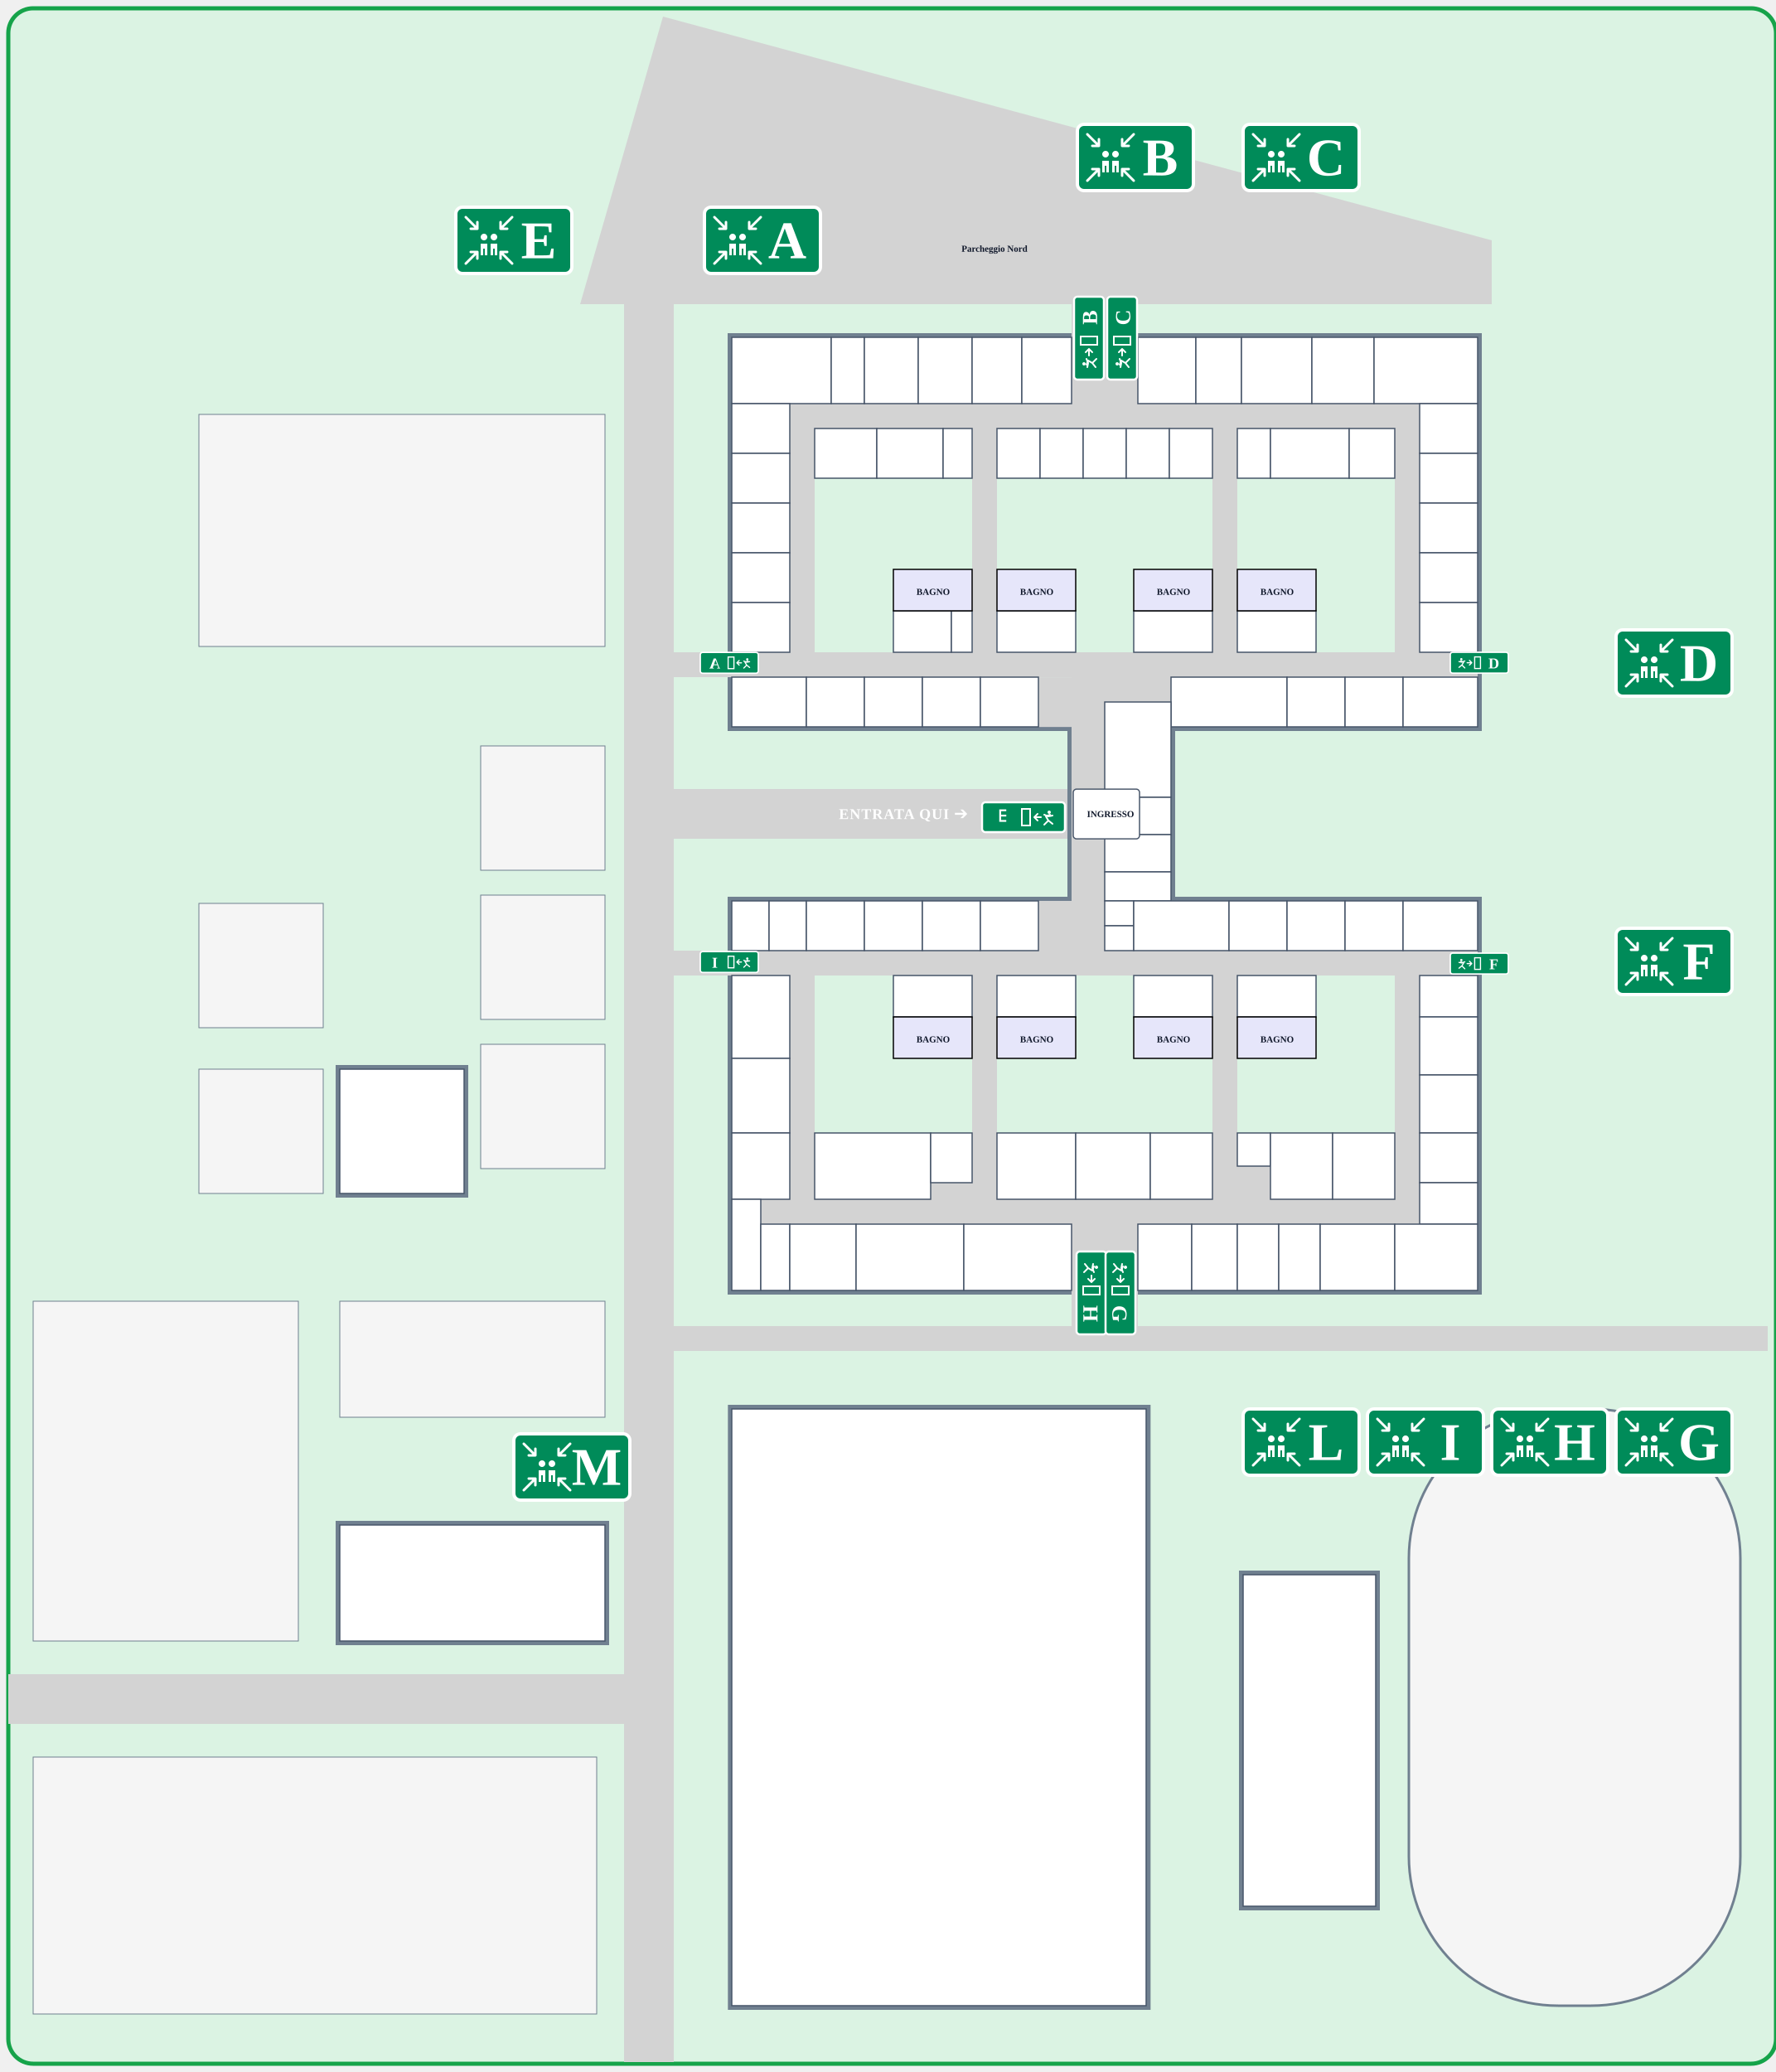
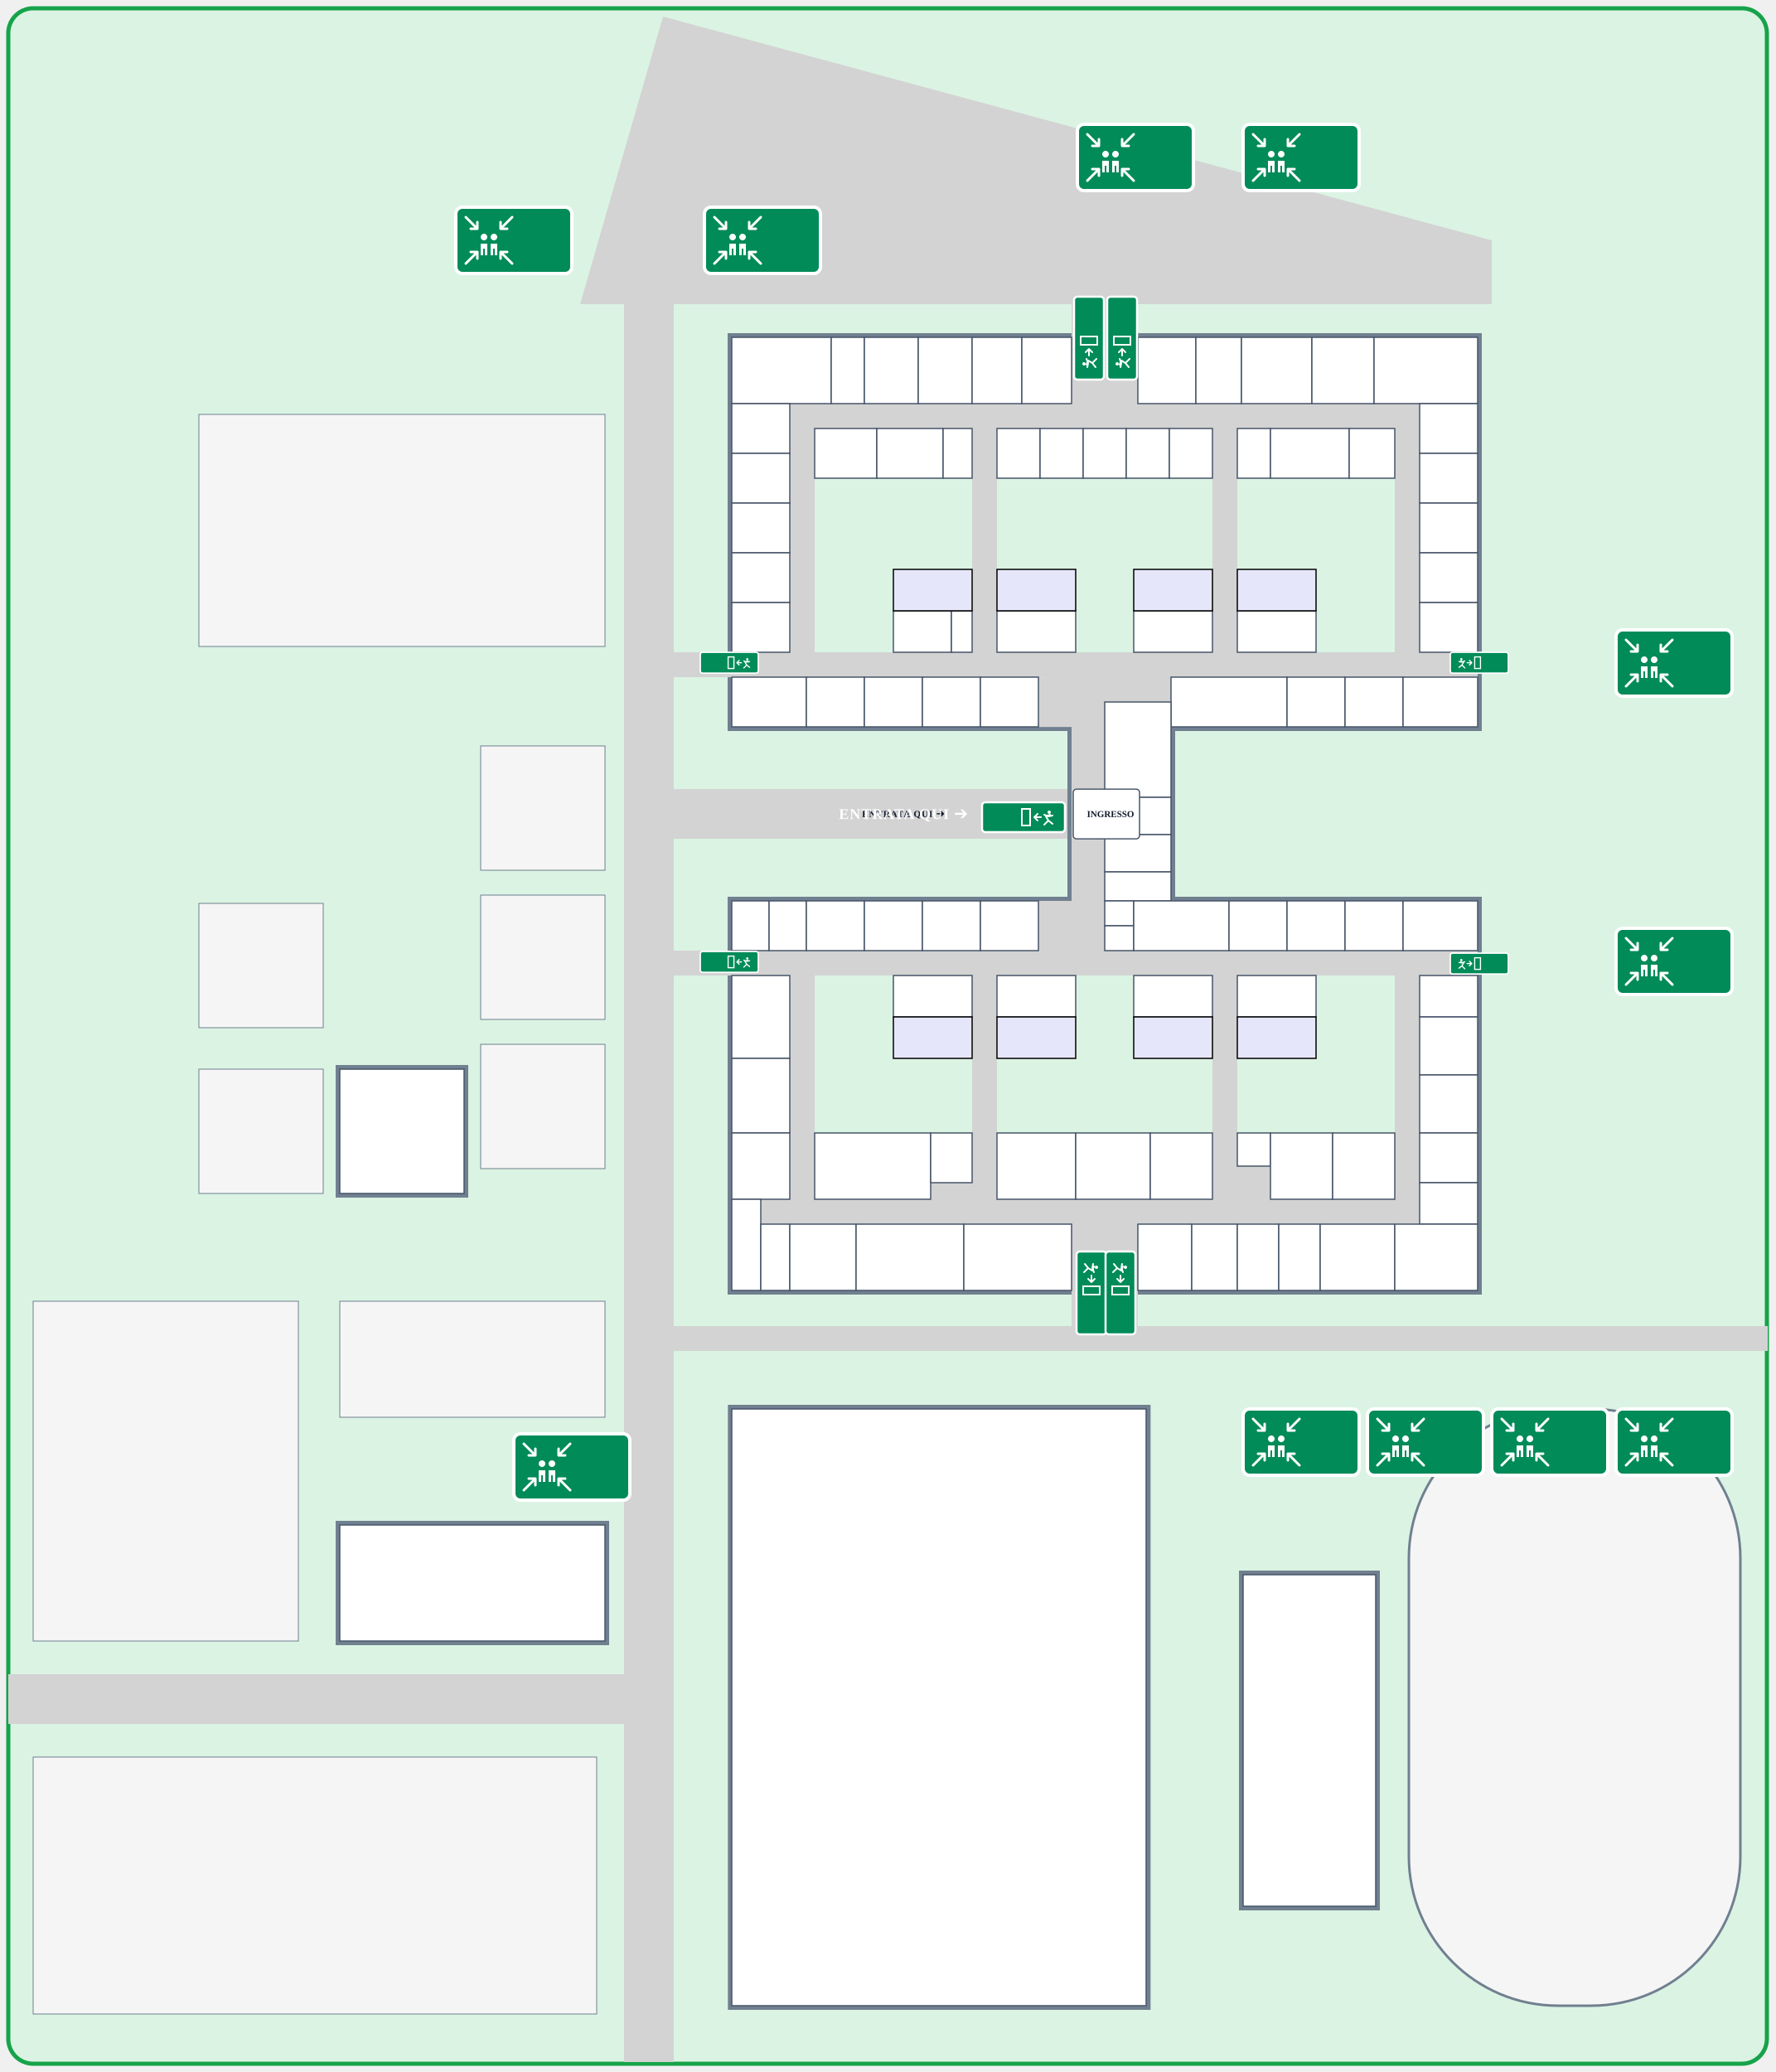
<svg xmlns="http://www.w3.org/2000/svg" viewBox="0 0 2143 2500" id="school-map">
  <defs>
    <style>
            /* Stili di base per la visualizzazione standalone ed Inkscape */
            .terreno {
                fill: #bbf7d0;
                fill-opacity: 0.4;
                stroke: #16a34a;
                stroke-width: 5px;
                rx: 30px;
            }

            .parcheggio {
                fill: #d3d3d3;
                stroke: none;
                pointer-events: none;
            }

            .ingresso-pedonale {
                fill: #d3d3d3;
                stroke: none;
                pointer-events: none;
            }

            .edificio-esterno {
                fill: #f5f5f5;
                stroke: #708090;
                stroke-width: 1px;
            }

            .blocco {
                fill-opacity: 0;
                stroke: #708090;
                stroke-width: 10px;
            }

            .campo-sportivo {
                fill: #f5f5f5;
                stroke: #708090;
                stroke-width: 3px;
                rx: 180px;
            }

            .corridoio {
                fill: #d3d3d3;
                stroke: none;
                pointer-events: none;
            }

- 
- 
            .room {
                fill: #ffffff;
                stroke: #475569;
                stroke-width: 1.5px;
                transition:
                    fill 0.2s ease,
                    stroke 0.2s ease;
                cursor: pointer;
            }

            .room:hover {
                fill: #f1f5f9;
                stroke: #0284c7;
                stroke-width: 2px;
            }

            .ingresso {
                fill: #e0f2fe;
                stroke: #4682b4;
                stroke-width: 1.5px;
                pointer-events: none;
            }

            .bagno {
                fill: #e6e6fa;
                stroke: #000000;
                stroke-width: 1.5px;
                pointer-events: none;
            }

            .room-label {
                font-size: 11px;
                font-weight: bold;
                fill: #0f172a;
                text-anchor: middle;
                dominant-baseline: central;
                pointer-events: none;
            }

            .evacuazione-text {
                fill: #ffffff;
                font-size: 64px;
                font-weight: bold;
                text-anchor: middle;
                dominant-baseline: central;
            }

            .evacuazione-text-small {
                fill: #ffffff;
                font-size: 26px;
                font-weight: bold;
                text-anchor: middle;
                dominant-baseline: central;

                text {
                    fill: #1e293b;
                    font-family:
                        system-ui,
                        -apple-system,
                        "Segoe UI",
                        Roboto,
                        sans-serif;
                    user-select: none;
                }
            }
        </style>
+     <rect id="struttura-bagno" class="bagno" width="95" height="50" />
+     <g id="master-uscita-sicurezza-small">
+       <rect x="0" y="0" width="100" height="36" rx="4" fill="#008B59" stroke="#FFFFFF" stroke-width="2.5" />
+       <rect x="41" y="7" width="12" height="22" fill="#FFFFFF" />
+       <rect x="43" y="9" width="8" height="18" fill="#008B59" />
+       <circle cx="19" cy="12" r="2" fill="#FFFFFF" />
+       <path d="M18 15 L23 17 L20 22 L25 27 M20 22 L15 26" stroke="#FFFFFF" stroke-width="2" stroke-linecap="round" stroke-linejoin="round" fill="none" />
+       <path d="M20 17 L15 16 M20 17 L25 15" stroke="#FFFFFF" stroke-width="2" stroke-linecap="round" stroke-linejoin="round" fill="none" />
+       <path d="M29 18 H36 M33 14 L37 18 L33 22" stroke="#FFFFFF" stroke-width="2" stroke-linecap="round" stroke-linejoin="round" fill="none" />
+     </g>
    <g id="master-punto-raccolta" class="sign-assembly">
      <rect x="0" y="0" width="140" height="80" rx="8" fill="#008B59" stroke="#FFFFFF" stroke-width="4" />
      <circle cx="34" cy="36" r="4" fill="#FFFFFF" />
      <path d="M30 44 h8 v14 h-3 v-8 h-2 v8 h-3 Z" fill="#FFFFFF" />
      <circle cx="46" cy="36" r="4" fill="#FFFFFF" />
      <path d="M42 44 h8 v14 h-3 v-8 h-2 v8 h-3 Z" fill="#FFFFFF" />
      <path d="M12 12 L26 26 M26 26 H18 M26 26 V18" stroke="#FFFFFF" stroke-width="3" stroke-linecap="round" stroke-linejoin="round" fill="none" />
      <path d="M68 12 L54 26 M54 26 H62 M54 26 V18" stroke="#FFFFFF" stroke-width="3" stroke-linecap="round" stroke-linejoin="round" fill="none" />
      <path d="M12 68 L26 54 M26 54 H18 M26 54 V62" stroke="#FFFFFF" stroke-width="3" stroke-linecap="round" stroke-linejoin="round" fill="none" />
      <path d="M68 68 L54 54 M54 54 H62 M54 54 V62" stroke="#FFFFFF" stroke-width="3" stroke-linecap="round" stroke-linejoin="round" fill="none" />
    </g>
-     <g id="master-uscita-sicurezza-small">
-       <rect x="0" y="0" width="100" height="36" rx="4" fill="#008B59" stroke="#FFFFFF" stroke-width="2.5" />
-       <rect x="41" y="7" width="12" height="22" fill="#FFFFFF" />
-       <rect x="43" y="9" width="8" height="18" fill="#008B59" />
-       <circle cx="19" cy="12" r="2" fill="#FFFFFF" />
-       <path d="M18 15 L23 17 L20 22 L25 27 M20 22 L15 26" stroke="#FFFFFF" stroke-width="2" stroke-linecap="round" stroke-linejoin="round" fill="none" />
-       <path d="M20 17 L15 16 M20 17 L25 15" stroke="#FFFFFF" stroke-width="2" stroke-linecap="round" stroke-linejoin="round" fill="none" />
-       <path d="M29 18 H36 M33 14 L37 18 L33 22" stroke="#FFFFFF" stroke-width="2" stroke-linecap="round" stroke-linejoin="round" fill="none" />
-     </g>
-     <g id="struttura-bagno">
-       <rect class="bagno" x="0" y="0" width="95" height="50" />
-       <text x="48" y="27" text-anchor="middle" dominant-baseline="central" class="room-label">BAGNO</text>
-     </g>
  </defs>
-   <g id="layer-outdoor">
-     <rect class="terreno" id="terreno" x="10" y="10" width="2133" height="2480" />
-   </g>
-   <g id="layer-esterni">
-     <g id="parcheggio-nord">
-       <polygon points="700,367 1800,367 1800,290 800,20" class="parcheggio" />
-       <text x="1200" y="300" text-anchor="middle" dominant-baseline="central" class="room-label">Parcheggio
-                 Nord</text>
-     </g>
+   <g id="layer-struttura">
+     <rect id="terreno" class="terreno" x="10" y="10" width="2122" height="2480" />
+     <polygon id="parcheggio-nord" class="parcheggio" points="700,367 1800,367 1800,290 800,20" data-label="Parcheggio Nord" />
    <rect id="campo-sportivo" x="1700" y="1700" width="400" height="720" class="campo-sportivo" />
    <rect id="corridoio-vert-principale" x="753" y="367" width="60" height="2121" class="ingresso-pedonale" />
    <rect id="corridoio-oriz-principale" x="10" y="2020" width="745" height="60" class="ingresso-pedonale" />
    <rect id="corridoio-oriz-uscita-sud" x="753" y="1600" width="1380" height="30" class="ingresso-pedonale" />
-   </g>
-   <g id="layer-edificio">
    <g id="blocchi-edificio-einstein">
      <rect id="blocco-nord" x="883" y="407" width="900" height="470" class="blocco" />
      <rect id="blocco-centrale" x="1293" y="877" width="120" height="210" class="blocco" />
      <rect id="blocco-sud" x="883" y="1087" width="900" height="470" class="blocco" />
    </g>
    <rect id="nuova-palazzina" x="240" y="500" width="490" height="280" class="edificio-esterno" />
    <rect id="floriani-1" x="580" y="900" width="150" height="150" class="edificio-esterno" />
    <rect id="floriani-2" x="580" y="1080" width="150" height="150" class="edificio-esterno" />
    <rect id="floriani-3" x="580" y="1260" width="150" height="150" class="edificio-esterno" />
    <rect id="floriani-4" x="240" y="1290" width="150" height="150" class="edificio-esterno" />
    <rect id="floriani-5" x="240" y="1090" width="150" height="150" class="edificio-esterno" />
    <rect id="floriani-6" x="410" y="1570" width="320" height="140" class="edificio-esterno" />
    <rect id="palestra-M-blocco" x="410" y="1290" width="150" height="150" class="blocco" />
    <rect id="palazzina-distaccata-blocco" x="410" y="1840" width="320" height="140" class="blocco" />
    <rect id="blocco-palestre-blocco" x="883.33" y="1700" width="500" height="720" class="blocco" />
    <rect id="blocco-tensostruttura-blocco" x="1500" y="1900" width="160" height="400" class="blocco" />
    <rect id="palazzina-amfiteatro" x="40" y="1570" width="320" height="410" class="edificio-esterno" />
    <rect id="palazzina-banfi" x="40" y="2120" width="680" height="310" class="edificio-esterno" />
-   </g>
-   <g id="layer-corridoi">
    <rect id="area-ingresso-nord" class="corridoio" x="1293" y="350" width="80" height="140" />
    <rect id="corridoio-nord-orizzontale" x="883" y="487" width="900" height="30" class="corridoio" />
    <rect id="corridoio-vert-1" x="953" y="487" width="30" height="330" class="corridoio" />
    <rect id="corridoio-vert-2" x="1173" y="487" width="30" height="330" class="corridoio" />
    <rect id="corridoio-vert-3" x="1463" y="487" width="30" height="330" class="corridoio" />
    <rect id="corridoio-vert-4" x="1683" y="487" width="30" height="330" class="corridoio" />
    <rect id="corridoio-centrale-nord" x="753" y="787" width="1030" height="30" class="corridoio" />
    <rect id="area-break-Nord" class="corridoio" x="1253.33" y="817.14" width="70" height="60" />
    <rect id="area-inclusione" class="corridoio" x="1323" y="817" width="90" height="60" />
    <rect id="corridoio-centrale-nord-sud" x="1293" y="787" width="40" height="385" class="corridoio" />
    <rect id="corridoio-ingresso-principale" x="753" y="952" width="535" height="60" class="corridoio" />
    <rect id="area-break-sud" class="corridoio" x="1253" y="1087" width="70" height="60" />
    <rect id="corridoio-centrale-sud" x="753" y="1147" width="1030" height="30" class="corridoio" />
    <rect id="corridoio-sud-vert-1" x="953" y="1172" width="30" height="310" class="corridoio" />
    <rect id="corridoio-sud-vert-2" x="1173" y="1172" width="30" height="310" class="corridoio" />
    <rect id="corridoio-sud-vert-3" x="1463" y="1172" width="30" height="310" class="corridoio" />
    <rect id="corridoio-sud-vert-4" x="1683" y="1172" width="30" height="310" class="corridoio" />
    <rect id="filler-centro-sistemi" class="corridoio" x="1123" y="1427" width="50" height="60" />
    <rect id="filler-ufficio-magazzino" class="corridoio" x="1493" y="1407" width="40" height="40" />
    <rect id="corridoio-sud-orizzontale" x="883" y="1447" width="900" height="30" class="corridoio" />
    <rect id="area ingresso sud" class="corridoio" x="1293" y="1447" width="80" height="155" />
-   </g>
-   <g id="layer-stanze">
    <rect id="palestra-M" x="410" y="1290" width="150" height="150" class="room" />
    <rect id="aule-palazzina-distaccata" x="410" y="1840" width="320" height="140" class="room" />
    <rect id="palestre-ABCDE" x="883" y="1700" width="500" height="720" class="room" />
    <rect id="tensostruttura" x="1500" y="1900" width="160" height="400" class="room" />
    <rect id="lab-chimica" class="room" x="883" y="407" width="120" height="80" />
    <rect id="lab-preparazione" class=" room" x="1003" y="407" width="40" height="80" />
    <rect id="lab-chimica-organica" class="room" x="1043" y="407" width="65" height="80" />
    <rect id="lab-strumentale" class="room" x="1108" y="407" width="65" height="80" />
    <rect id="aula-12" class="room" x="1173" y="407" width="60" height="80" />
    <rect id="aula-13" class="room" x="1233" y="407" width="60" height="80" />
    <rect id="aula-19" class="room" x="1373" y="407" width="70" height="80" />
    <rect id="aula-20" class="room" x="1443" y="407" width="55" height="80" />
    <rect id="lab-fisica" class="room" x="1498" y="407" width="85" height="80" />
    <rect id="lab-arti-pittoriche" class="room" x="1583" y="407" width="75" height="80" />
    <rect id="lab-biologia" class="room" x="1658" y="407" width="125" height="80" />
    <rect id="aula-10" class="room" x="883" y="487" width="70" height="60" />
    <rect id="aula-9" class="room" x="883" y="547" width="70" height="60" />
    <rect id="aula-8" class="room" x="883" y="607" width="70" height="60" />
    <rect id="aula-7" class="room" x="883" y="667" width="70" height="60" />
    <rect id="aula-6" class="room" x="883" y="727" width="70" height="60" />
+     <rect id="aula-23" class="room" x="1713" y="487" width="70" height="60" />
+     <rect id="aula-24" class="room" x="1713" y="547" width="70" height="60" />
+     <rect id="aula-25" class="room" x="1713" y="607" width="70" height="60" />
+     <rect id="aula-26" class="room" x="1713" y="667" width="70" height="60" />
+     <rect id="aula-27" class="room" x="1713" y="727" width="70" height="60" />
    <rect id="vicepresidenza" class="room" x="983" y="517" width="75" height="60" />
    <rect id="presidenza" class="room" x="1058" y="517" width="80" height="60" />
    <rect id="ufficio-protocollo" class="room" x="1138" y="517" width="35" height="60" />
    <rect id="aula-14" class="room" x="1203" y="517" width="52" height="60" />
    <rect id="aula-15" class="room" x="1255" y="517" width="52" height="60" />
    <rect id="aula-16" class="room" x="1307" y="517" width="52" height="60" />
    <rect id="aula-17" class="room" x="1359" y="517" width="52" height="60" />
    <rect id="aula-18" class="room" x="1411" y="517" width="52" height="60" />
    <rect id="lab-cic" class="room" x="1493" y="517" width="40" height="60" />
    <rect id="lab-disegno-1" class="room" x="1533" y="517" width="95" height="60" />
    <rect id="aula-22" class="room" x="1628" y="517" width="55" height="60" />
-     <rect id="aula-23" class="room" x="1713" y="487" width="70" height="60" />
-     <rect id="aula-24" class="room" x="1713" y="547" width="70" height="60" />
-     <rect id="aula-25" class="room" x="1713" y="607" width="70" height="60" />
-     <rect id="aula-26" class="room" x="1713" y="667" width="70" height="60" />
-     <rect id="aula-27" class="room" x="1713" y="727" width="70" height="60" />
    <rect id="deposito" class="room" x="1078" y="737" width="70" height="50" />
    <rect id="infermeria" class="room" x="1148" y="737" width="25" height="50" />
    <rect id="sala-stampa" class="room" x="1203" y="737" width="95" height="50" />
    <rect id="centro-stella" class="room" x="1368" y="737" width="95" height="50" />
    <rect id="audiovisivi" class="room" x="1493" y="737" width="95" height="50" />
    <rect id="lab-arti-plastiche" class="room" x="883" y="817" width="90" height="60" />
    <rect id="aula-4" class="room" x="973" y="817" width="70" height="60" />
    <rect id="aula-3" class="room" x="1043" y="817" width="70" height="60" />
    <rect id="aula-2" class="room" x="1113" y="817" width="70" height="60" />
    <rect id="aula-1" class="room" x="1183" y="817" width="70" height="60" />
    <rect id="lab-gerosa" class="room" x="1413" y="817" width="140" height="60" />
    <rect id="aula-29" class="room" x="1553" y="817" width="70" height="60" />
    <rect id="aula-28" class="room" x="1623" y="817" width="70" height="60" />
    <rect id="aula-3-0" class="room" x="1693" y="817" width="90" height="60" />
    <rect id="ufficio-segreteria" class="room" x="1333" y="847" width="80" height="115" />
    <rect id="ufficio-dsga" class="room" x="1333" y="962" width="80" height="45" />
    <rect id="ufficio-tecnico" class="room" x="1333" y="1007" width="80" height="45" />
    <rect id="aula-commissioni" class="room" x="1333" y="1052" width="80" height="35" />
    <rect id="aula-pcto" class="room" x="1333" y="1087" width="35" height="30" />
    <rect id="spogliatoio-ata" class="room" x="1333" y="1117" width="35" height="30" />
    <rect id="ex-in-rete-2" class="room" x="883" y="1087" width="45" height="60" />
    <rect id="ex-in-rete-1" class="room" x="928" y="1087" width="45" height="60" />
    <rect id="aula-51" class="room" x="973" y="1087" width="70" height="60" />
    <rect id="aula-52" class="room" x="1043" y="1087" width="70" height="60" />
    <rect id="aula-53" class="room" x="1113" y="1087" width="70" height="60" />
    <rect id="aula-54" class="room" x="1183" y="1087" width="70" height="60" />
    <rect id="sala-docenti" class="room" x="1368" y="1087" width="115" height="60" />
    <rect id="aula-34" class="room" x="1483" y="1087" width="70" height="60" />
    <rect id="aula-35" class="room" x="1553" y="1087" width="70" height="60" />
    <rect id="aula-36" class="room" x="1623" y="1087" width="70" height="60" />
    <rect id="lab-cisco" class="room" x="1693" y="1087" width="90" height="60" />
    <rect id="aula-design" class="room" x="883" y="1177" width="70" height="100" />
    <rect id="lab-design" class="room" x="883" y="1277" width="70" height="90" />
    <rect id="ele-tele" class="room" x="883" y="1367" width="70" height="80" />
    <rect id="aula-49" class="room" x="883" y="1447" width="35" height="110" />
    <rect id="aula-37" class="room" x="1713" y="1177" width="70" height="50" />
    <rect id="aula-38" class="room" x="1713" y="1227" width="70" height="70" />
    <rect id="aula-39" class="room" x="1713" y="1297" width="70" height="70" />
    <rect id="biblioteca" class="room" x="1713" y="1367" width="70" height="60" />
    <rect id="ex-biblioteca" class="room" x="1713" y="1427" width="70" height="50" />
    <rect id="aula-32" class="room" x="1368" y="1177" width="95" height="50" />
    <rect id="aula-33" class="room" x="1493" y="1177" width="95" height="50" />
    <rect id="spazio-ristoro" class="room" x="1078" y="1177" width="95" height="50" />
    <rect id="break-bagni" class="room" x="1203" y="1177" width="95" height="50" />
    <rect id="tpsee" class="room" x="983" y="1367" width="140" height="80" />
    <rect id="centro-sistemi" class="room" x="1123" y="1367" width="50" height="60" />
    <rect id="lab-microbiologia" class="room" x="1203" y="1367" width="95" height="80" />
    <rect id="lab-chimica-fisica" class="room" x="1298" y="1367" width="90" height="80" />
    <rect id="aula-46" class="room" x="1388" y="1367" width="75" height="80" />
    <rect id="ufficio-magazzino" class="room" x="1493" y="1367" width="40" height="40" />
    <rect id="aula-41" class="room" x="1533" y="1367" width="75" height="80" />
    <rect id="aula-40" class="room" x="1608" y="1367" width="75" height="80" />
    <rect id="aula-48" class="room" x="918" y="1477" width="35" height="80" />
    <rect id="aula-47" class="room" x="953" y="1477" width="80" height="80" />
    <rect id="lab-sistemi-2" class="room" x="1033" y="1477" width="130" height="80" />
    <rect id="lab-sistemi-1" class="room" x="1163" y="1477" width="130" height="80" />
    <rect id="aula-45" class="room" x="1373" y="1477" width="65" height="80" />
    <rect id="aula-44" class="room" x="1438" y="1477" width="55" height="80" />
    <rect id="aula-43" class="room" x="1493" y="1477" width="50" height="80" />
    <rect id="aula-42" class="room" x="1543" y="1477" width="50" height="80" />
    <rect id="lab-informatica" class="room" x="1593" y="1477" width="90" height="80" />
    <rect id="aula-polifunzionale" class="room" x="1683" y="1477" width="100" height="80" />
    <use id="bagno-1n" href="#struttura-bagno" x="1078" y="687" />
    <use id="bagno-2n" href="#struttura-bagno" x="1203" y="687" />
    <use id="bagno-3n" href="#struttura-bagno" x="1368" y="687" />
    <use id="bagno-4n" href="#struttura-bagno" x="1493" y="687" />
    <use id="bagno-1s" href="#struttura-bagno" x="1078" y="1227" />
    <use id="bagno-2s" href="#struttura-bagno" x="1203" y="1227" />
    <use id="bagno-3s" href="#struttura-bagno" x="1368" y="1227" />
    <use id="bagno-4s" href="#struttura-bagno" x="1493" y="1227" />
+     <use id="uscita-sicurezza-a" class="evacuazione-icon" href="#master-uscita-sicurezza-small" transform="translate(915, 787) scale(-0.7, 0.7)" data-label="A" />
+     <use id="uscita-sicurezza-b" class="evacuazione-icon" href="#master-uscita-sicurezza-small" transform="translate(1296, 458) rotate(-90)" data-label="B" />
+     <use id="uscita-sicurezza-c" class="evacuazione-icon" href="#master-uscita-sicurezza-small" transform="translate(1336, 458) rotate(-90)" data-label="C" />
+     <use id="uscita-sicurezza-d" class="evacuazione-icon" href="#master-uscita-sicurezza-small" transform="translate(1750, 787) scale(0.7, 0.7)" data-label="D" />
+     <use id="uscita-sicurezza-e" class="evacuazione-icon" href="#master-uscita-sicurezza-small" transform="translate(1285, 968) scale(-1, 1)" data-label="E" />
+     <use id="uscita-sicurezza-f" class="evacuazione-icon" href="#master-uscita-sicurezza-small" transform="translate(1750, 1150) scale(0.7, 0.7)" data-label="F" />
+     <use id="uscita-sicurezza-i" class="evacuazione-icon" href="#master-uscita-sicurezza-small" transform="translate(915, 1148) scale(-0.7, 0.7)" data-label="I" />
+     <use id="uscita-sicurezza-h" class="evacuazione-icon" href="#master-uscita-sicurezza-small" transform="translate(1335, 1510) rotate(90)" data-label="H" />
+     <use id="uscita-sicurezza-g" class="evacuazione-icon" href="#master-uscita-sicurezza-small" transform="translate(1370, 1510) rotate(90)" data-label="G" />
+     <use id="punto-raccolta-a" class="evacuazione-icon" href="#master-punto-raccolta" transform="translate(850, 250)" data-label="A" />
+     <use id="punto-raccolta-b" class="evacuazione-icon" href="#master-punto-raccolta" transform="translate(1300, 150)" data-label="B" />
+     <use id="punto-raccolta-c" class="evacuazione-icon" href="#master-punto-raccolta" transform="translate(1500, 150)" data-label="C" />
+     <use id="punto-raccolta-d" class="evacuazione-icon" href="#master-punto-raccolta" transform="translate(1950, 760)" data-label="D" />
+     <use id="punto-raccolta-e" class="evacuazione-icon" href="#master-punto-raccolta" transform="translate(550, 250)" data-label="E" />
+     <use id="punto-raccolta-f" class="evacuazione-icon" href="#master-punto-raccolta" transform="translate(1950, 1120)" data-label="F" />
+     <use id="punto-raccolta-g" class="evacuazione-icon" href="#master-punto-raccolta" transform="translate(1950, 1700)" data-label="G" />
+     <use id="punto-raccolta-h" class="evacuazione-icon" href="#master-punto-raccolta" transform="translate(1800, 1700)" data-label="H" />
+     <use id="punto-raccolta-i" class="evacuazione-icon" href="#master-punto-raccolta" transform="translate(1650, 1700)" data-label="I" />
+     <use id="punto-raccolta-l" class="evacuazione-icon" href="#master-punto-raccolta" transform="translate(1500, 1700)" data-label="L" />
+     <use id="punto-raccolta-m" class="evacuazione-icon" href="#master-punto-raccolta" transform="translate(620, 1730)" data-label="M" />
  </g>
-   <g id="layer-stanze">
-     
+   <g id="layer-segnaletica">
+     <text id="ingresso-einstein" class="room-label" x="1090" y="982" fill="#ffffff" font-size="18" font-weight="900" letter-spacing="1" text-anchor="middle" dominant-baseline="central" data-label="ENTRATA QUI ➔">ENTRATA QUI ➔</text>
  </g>
-   <g id="layer-labels">
-     
-   </g>
-   <g id="layer-navigation">
-     
-   </g>
+   <g id="layer-evacuazione">
+     </g>
  <g id="corridors">
    <g id="ingresso-einstein-group">
      <text x="1090" y="982.14" fill="#ffffff" font-size="18" font-weight="900" letter-spacing="1" text-anchor="middle" dominant-baseline="central">
                ENTRATA QUI ➔
            </text>
-     </g>
-   </g>
-   <g id="gruppo-punto-raccolta-A" transform="translate(850, 250)">
-     <use href="#master-punto-raccolta" />
-     <text x="100" y="40" class="evacuazione-text">A</text>
-   </g>
-   <g id="gruppo-punto-raccolta-B" transform="translate(1300, 150)">
-     <use href="#master-punto-raccolta" />
-     <text x="100" y="40" class="evacuazione-text">B</text>
-   </g>
-   <g id="gruppo-punto-raccolta-C" transform="translate(1500, 150)">
-     <use href="#master-punto-raccolta" />
-     <text x="100" y="40" class="evacuazione-text">C</text>
-   </g>
-   <g id="gruppo-punto-raccolta-D" transform="translate(1950, 760)">
-     <use href="#master-punto-raccolta" />
-     <text x="100" y="40" class="evacuazione-text">D</text>
-   </g>
-   <g id="gruppo-punto-raccolta-E" transform="translate(550, 250)">
-     <use href="#master-punto-raccolta" />
-     <text x="100" y="40" class="evacuazione-text">E</text>
-   </g>
-   <g id="gruppo-punto-raccolta-F" transform="translate(1950, 1120)">
-     <use href="#master-punto-raccolta" />
-     <text x="100" y="40" class="evacuazione-text">F</text>
-   </g>
-   <g id="gruppo-punto-raccolta-G" transform="translate(1950, 1700)">
-     <use href="#master-punto-raccolta" />
-     <text x="100" y="40" class="evacuazione-text">G</text>
-   </g>
-   <g id="gruppo-punto-raccolta-H" transform="translate(1800, 1700)">
-     <use href="#master-punto-raccolta" />
-     <text x="100" y="40" class="evacuazione-text">H</text>
-   </g>
-   <g id="gruppo-punto-raccolta-I" transform="translate(1650, 1700)">
-     <use href="#master-punto-raccolta" />
-     <text x="100" y="40" class="evacuazione-text">I</text>
-   </g>
-   <g id="gruppo-punto-raccolta-L" transform="translate(1500, 1700)">
-     <use href="#master-punto-raccolta" />
-     <text x="100" y="40" class="evacuazione-text">L</text>
-   </g>
-   <g id="gruppo-punto-raccolta-M" transform="translate(620, 1730)">
-     <use href="#master-punto-raccolta" />
-     <text x="100" y="40" class="evacuazione-text">M</text>
-   </g>
-   <g id="ingressi-uscite-sicurezza">
-     <g id="ingresso-nord-ovest-A" transform="translate(915,787.14) scale(-0.7,0.7)">
-       <use href="#master-uscita-sicurezza-small" />
-       <text x="75" y="19" text-anchor="middle" dominant-baseline="central" class="evacuazione-text-small">A</text>
-     </g>
-     <g id="ingresso-nord-B" transform="translate(1296,458) scale(1,1) rotate(-90)">
-       <use href="#master-uscita-sicurezza-small" />
-       <text x="75" y="19" text-anchor="middle" dominant-baseline="central" class="evacuazione-text-small">B</text>
-     </g>
-     <g id="ingresso-nord-C" transform="translate(1336,458) scale(1,1) rotate(-90)">
-       <use href="#master-uscita-sicurezza-small" />
-       <text x="75" y="19" text-anchor="middle" dominant-baseline="central" class="evacuazione-text-small">C</text>
-     </g>
-     <g id="ingresso-nord-est-D" transform="translate(1750,787) scale(0.7,0.7) ">
-       <use href="#master-uscita-sicurezza-small" />
-       <text x="75" y="19" text-anchor="middle" dominant-baseline="central" class="evacuazione-text-small">D</text>
-     </g>
-     <g id="ingresso-centrale-itis-E" transform="translate(1285,968) scale(-1,1)">
-       <use href="#master-uscita-sicurezza-small" />
-       <text x="75" y="19" text-anchor="middle" dominant-baseline="central" class="evacuazione-text-small">∃</text>
-     </g>
-     <g id="ingresso-sud-est-F" transform="translate(1750,1150) scale(0.7,0.7) ">
-       <use href="#master-uscita-sicurezza-small" />
-       <text x="75" y="19" text-anchor="middle" dominant-baseline="central" class="evacuazione-text-small">F</text>
-     </g>
-     <g id="ingresso-sud-ovest-I" transform="translate(915,1148.14) scale(-0.7,0.7)">
-       <use href="#master-uscita-sicurezza-small" />
-       <text x="75" y="19" text-anchor="middle" dominant-baseline="central" class="evacuazione-text-small">I</text>
-     </g>
-     <g id="ingresso-sud-H" transform="translate(1335,1510) scale(1,1) rotate(90)">
-       <use href="#master-uscita-sicurezza-small" />
-       <text x="75" y="19" text-anchor="middle" dominant-baseline="central" class="evacuazione-text-small">H</text>
-     </g>
-     <g id="ingresso-sud-G" transform="translate(1370,1510) scale(1,1) rotate(90)">
-       <use href="#master-uscita-sicurezza-small" />
-       <text x="75" y="19" text-anchor="middle" dominant-baseline="central" class="evacuazione-text-small">G</text>
    </g>
  </g>
  <g id="bagni">

    </g>
  <g id="rooms">
    <g id="area-ingresso" class="room-group">
      <rect class="room" x="1295" y="952.14" width="80" height="60" rx="4" />
      <text x="1340" y="982.14" text-anchor="middle" dominant-baseline="central" class="room-label">
                INGRESSO
            </text>
    </g>
  </g>
</svg>
